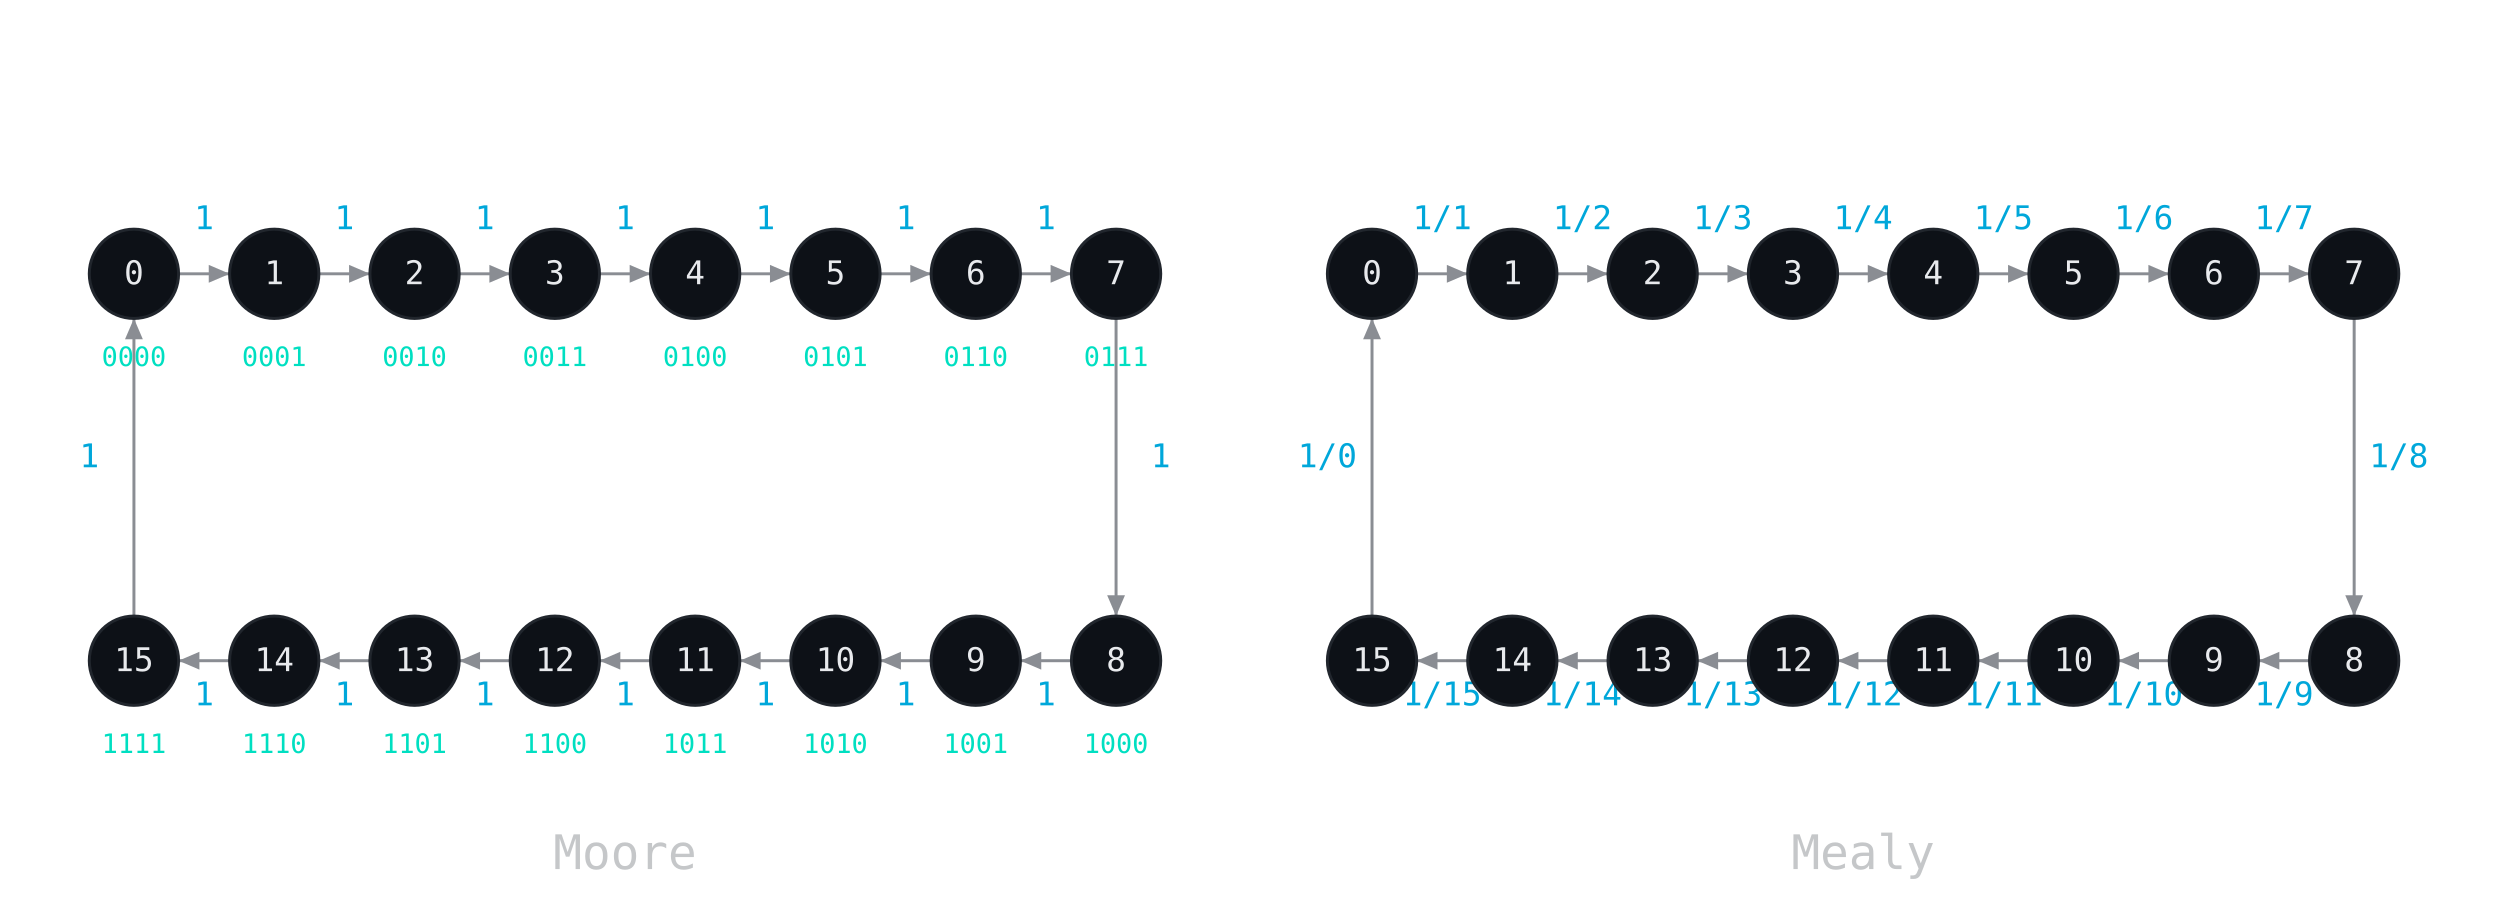
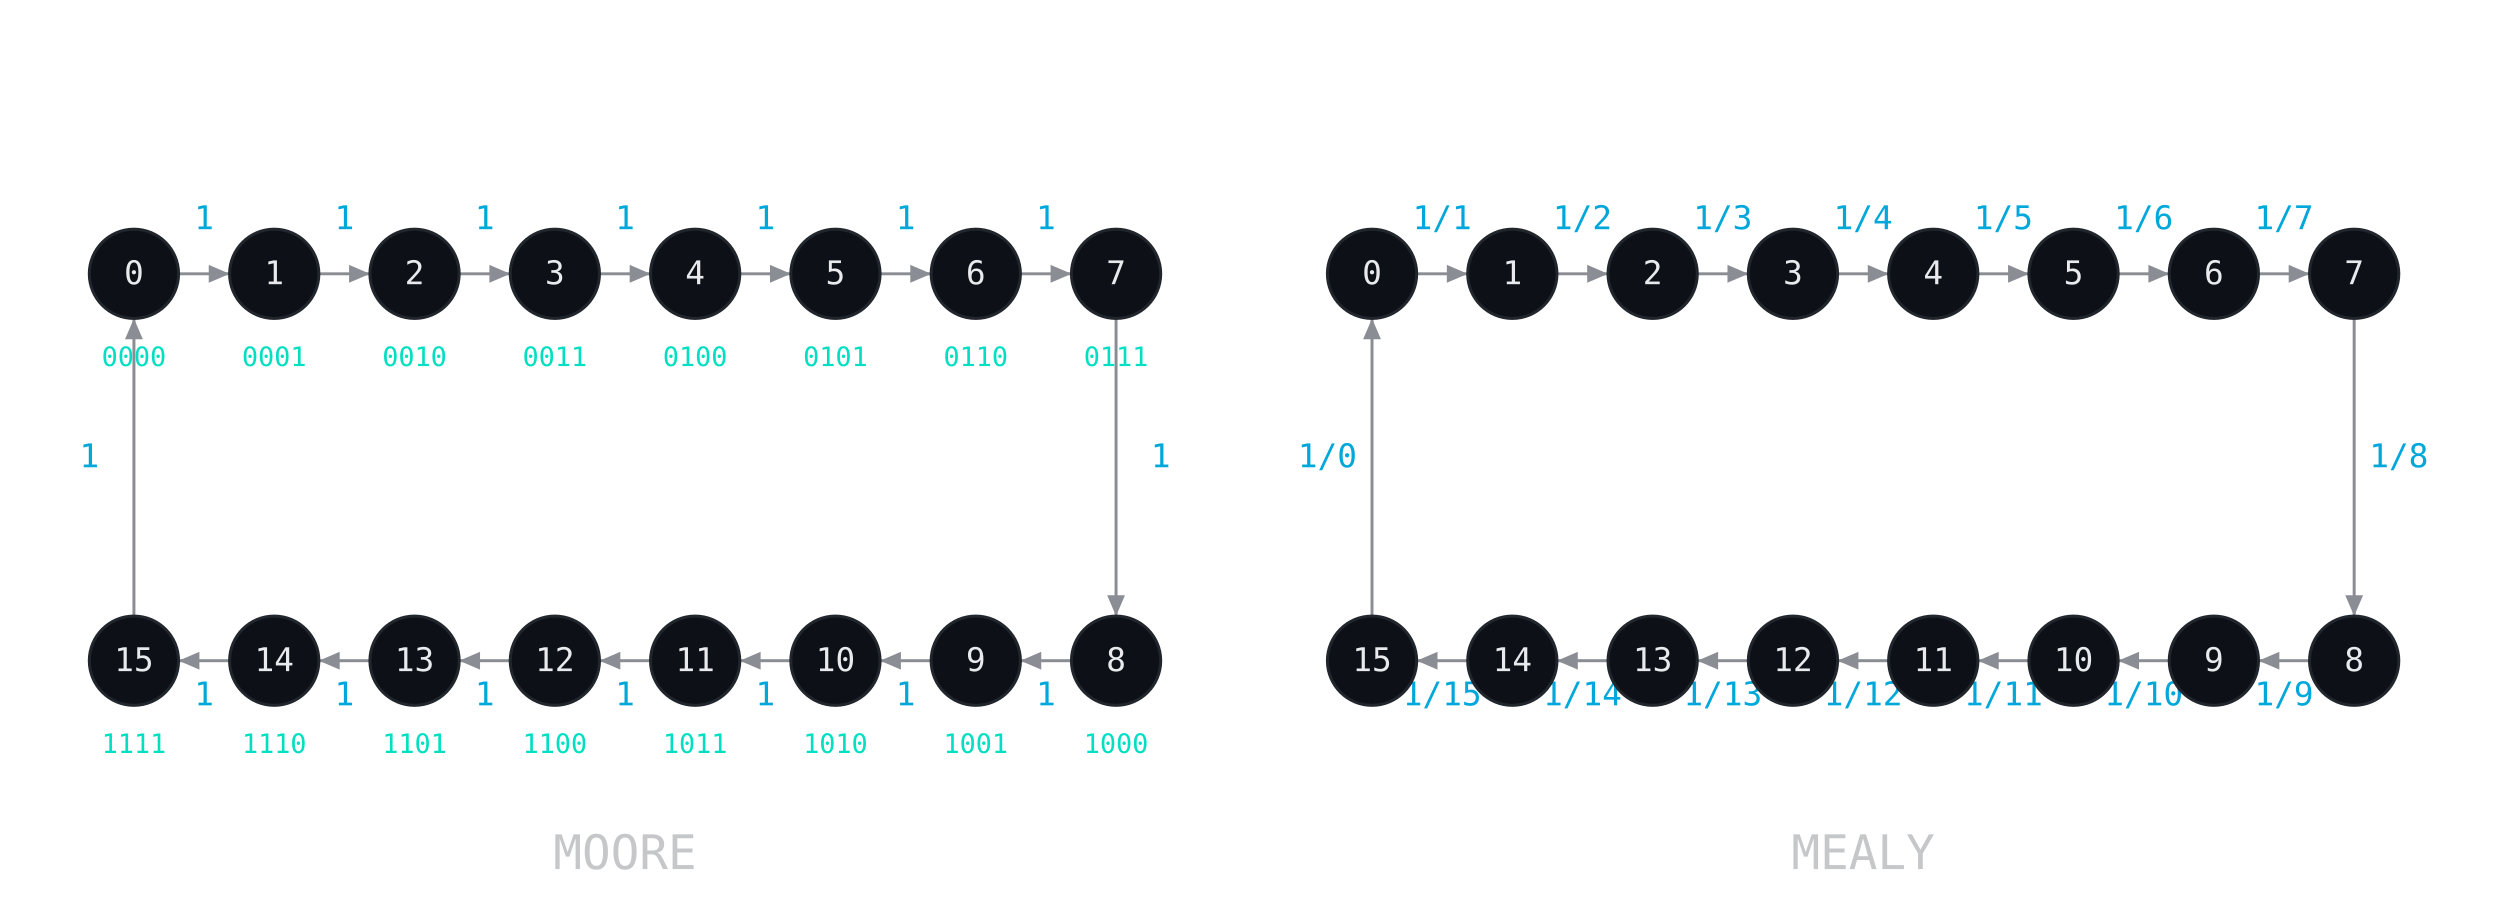
<svg xmlns="http://www.w3.org/2000/svg" viewBox="0 0 840 308" role="img" aria-label="Synchronous Binary Counter state machine">
  <path d="M60,92 Q68.57,92 77.14,92" fill="none" stroke="#8a8d93" stroke-width="1" />
  <path d="M77.14,92 L70.14,95 L70.14,89 Z" fill="#8a8d93" />
  <text x="68.57" y="77" fill="#00a7da" font-family="Consolas" font-size="11" font-weight="400" text-anchor="middle">1</text>
  <path d="M107.14,92 Q115.71,92 124.29,92" fill="none" stroke="#8a8d93" stroke-width="1" />
  <path d="M124.29,92 L117.29,95 L117.29,89 Z" fill="#8a8d93" />
  <text x="115.71" y="77" fill="#00a7da" font-family="Consolas" font-size="11" font-weight="400" text-anchor="middle">1</text>
  <path d="M154.29,92 Q162.86,92 171.43,92" fill="none" stroke="#8a8d93" stroke-width="1" />
  <path d="M171.43,92 L164.43,95 L164.43,89 Z" fill="#8a8d93" />
  <text x="162.86" y="77" fill="#00a7da" font-family="Consolas" font-size="11" font-weight="400" text-anchor="middle">1</text>
  <path d="M201.43,92 Q210,92 218.57,92" fill="none" stroke="#8a8d93" stroke-width="1" />
  <path d="M218.57,92 L211.57,95 L211.57,89 Z" fill="#8a8d93" />
  <text x="210" y="77" fill="#00a7da" font-family="Consolas" font-size="11" font-weight="400" text-anchor="middle">1</text>
  <path d="M248.57,92 Q257.14,92 265.71,92" fill="none" stroke="#8a8d93" stroke-width="1" />
  <path d="M265.71,92 L258.71,95 L258.71,89 Z" fill="#8a8d93" />
  <text x="257.14" y="77" fill="#00a7da" font-family="Consolas" font-size="11" font-weight="400" text-anchor="middle">1</text>
  <path d="M295.71,92 Q304.29,92 312.86,92" fill="none" stroke="#8a8d93" stroke-width="1" />
  <path d="M312.86,92 L305.86,95 L305.86,89 Z" fill="#8a8d93" />
  <text x="304.29" y="77" fill="#00a7da" font-family="Consolas" font-size="11" font-weight="400" text-anchor="middle">1</text>
  <path d="M342.86,92 Q351.43,92 360,92" fill="none" stroke="#8a8d93" stroke-width="1" />
  <path d="M360,92 L353,95 L353,89 Z" fill="#8a8d93" />
  <text x="351.43" y="77" fill="#00a7da" font-family="Consolas" font-size="11" font-weight="400" text-anchor="middle">1</text>
  <path d="M375,107 Q375,157 375,207" fill="none" stroke="#8a8d93" stroke-width="1" />
  <path d="M375,207 L372,200 L378,200 Z" fill="#8a8d93" />
  <text x="390" y="157" fill="#00a7da" font-family="Consolas" font-size="11" font-weight="400" text-anchor="middle">1</text>
  <path d="M360,222 Q351.43,222 342.86,222" fill="none" stroke="#8a8d93" stroke-width="1" />
  <path d="M342.86,222 L349.86,219 L349.86,225 Z" fill="#8a8d93" />
  <text x="351.43" y="237" fill="#00a7da" font-family="Consolas" font-size="11" font-weight="400" text-anchor="middle">1</text>
  <path d="M312.86,222 Q304.29,222 295.71,222" fill="none" stroke="#8a8d93" stroke-width="1" />
  <path d="M295.71,222 L302.71,219 L302.71,225 Z" fill="#8a8d93" />
  <text x="304.29" y="237" fill="#00a7da" font-family="Consolas" font-size="11" font-weight="400" text-anchor="middle">1</text>
  <path d="M265.71,222 Q257.14,222 248.57,222" fill="none" stroke="#8a8d93" stroke-width="1" />
  <path d="M248.57,222 L255.57,219 L255.57,225 Z" fill="#8a8d93" />
  <text x="257.14" y="237" fill="#00a7da" font-family="Consolas" font-size="11" font-weight="400" text-anchor="middle">1</text>
  <path d="M218.57,222 Q210,222 201.43,222" fill="none" stroke="#8a8d93" stroke-width="1" />
  <path d="M201.43,222 L208.43,219 L208.43,225 Z" fill="#8a8d93" />
  <text x="210" y="237" fill="#00a7da" font-family="Consolas" font-size="11" font-weight="400" text-anchor="middle">1</text>
  <path d="M171.43,222 Q162.86,222 154.29,222" fill="none" stroke="#8a8d93" stroke-width="1" />
  <path d="M154.29,222 L161.29,219 L161.29,225 Z" fill="#8a8d93" />
  <text x="162.86" y="237" fill="#00a7da" font-family="Consolas" font-size="11" font-weight="400" text-anchor="middle">1</text>
  <path d="M124.29,222 Q115.71,222 107.14,222" fill="none" stroke="#8a8d93" stroke-width="1" />
  <path d="M107.14,222 L114.14,219 L114.14,225 Z" fill="#8a8d93" />
  <text x="115.71" y="237" fill="#00a7da" font-family="Consolas" font-size="11" font-weight="400" text-anchor="middle">1</text>
  <path d="M77.14,222 Q68.57,222 60,222" fill="none" stroke="#8a8d93" stroke-width="1" />
  <path d="M60,222 L67,219 L67,225 Z" fill="#8a8d93" />
  <text x="68.57" y="237" fill="#00a7da" font-family="Consolas" font-size="11" font-weight="400" text-anchor="middle">1</text>
  <path d="M45,207 Q45,157 45,107" fill="none" stroke="#8a8d93" stroke-width="1" />
  <path d="M45,107 L48,114 L42,114 Z" fill="#8a8d93" />
  <text x="30" y="157" fill="#00a7da" font-family="Consolas" font-size="11" font-weight="400" text-anchor="middle">1</text>
  <circle cx="45" cy="92" r="15" fill="#0d1117" stroke="#21262d" stroke-width="1" />
  <text x="45" y="95.5" fill="#e8eaed" font-family="Consolas" font-size="11" font-weight="400" text-anchor="middle">0</text>
  <text x="45" y="123" fill="#00dfc1" font-family="Consolas" font-size="9" font-weight="400" text-anchor="middle">0000</text>
  <circle cx="92.14" cy="92" r="15" fill="#0d1117" stroke="#21262d" stroke-width="1" />
  <text x="92.14" y="95.5" fill="#e8eaed" font-family="Consolas" font-size="11" font-weight="400" text-anchor="middle">1</text>
  <text x="92.14" y="123" fill="#00dfc1" font-family="Consolas" font-size="9" font-weight="400" text-anchor="middle">0001</text>
  <circle cx="139.29" cy="92" r="15" fill="#0d1117" stroke="#21262d" stroke-width="1" />
  <text x="139.29" y="95.5" fill="#e8eaed" font-family="Consolas" font-size="11" font-weight="400" text-anchor="middle">2</text>
  <text x="139.29" y="123" fill="#00dfc1" font-family="Consolas" font-size="9" font-weight="400" text-anchor="middle">0010</text>
  <circle cx="186.43" cy="92" r="15" fill="#0d1117" stroke="#21262d" stroke-width="1" />
  <text x="186.43" y="95.5" fill="#e8eaed" font-family="Consolas" font-size="11" font-weight="400" text-anchor="middle">3</text>
  <text x="186.43" y="123" fill="#00dfc1" font-family="Consolas" font-size="9" font-weight="400" text-anchor="middle">0011</text>
  <circle cx="233.57" cy="92" r="15" fill="#0d1117" stroke="#21262d" stroke-width="1" />
  <text x="233.57" y="95.5" fill="#e8eaed" font-family="Consolas" font-size="11" font-weight="400" text-anchor="middle">4</text>
  <text x="233.57" y="123" fill="#00dfc1" font-family="Consolas" font-size="9" font-weight="400" text-anchor="middle">0100</text>
  <circle cx="280.71" cy="92" r="15" fill="#0d1117" stroke="#21262d" stroke-width="1" />
  <text x="280.71" y="95.5" fill="#e8eaed" font-family="Consolas" font-size="11" font-weight="400" text-anchor="middle">5</text>
  <text x="280.71" y="123" fill="#00dfc1" font-family="Consolas" font-size="9" font-weight="400" text-anchor="middle">0101</text>
  <circle cx="327.86" cy="92" r="15" fill="#0d1117" stroke="#21262d" stroke-width="1" />
  <text x="327.86" y="95.5" fill="#e8eaed" font-family="Consolas" font-size="11" font-weight="400" text-anchor="middle">6</text>
  <text x="327.86" y="123" fill="#00dfc1" font-family="Consolas" font-size="9" font-weight="400" text-anchor="middle">0110</text>
  <circle cx="375" cy="92" r="15" fill="#0d1117" stroke="#21262d" stroke-width="1" />
  <text x="375" y="95.5" fill="#e8eaed" font-family="Consolas" font-size="11" font-weight="400" text-anchor="middle">7</text>
  <text x="375" y="123" fill="#00dfc1" font-family="Consolas" font-size="9" font-weight="400" text-anchor="middle">0111</text>
  <circle cx="375" cy="222" r="15" fill="#0d1117" stroke="#21262d" stroke-width="1" />
  <text x="375" y="225.5" fill="#e8eaed" font-family="Consolas" font-size="11" font-weight="400" text-anchor="middle">8</text>
  <text x="375" y="253" fill="#00dfc1" font-family="Consolas" font-size="9" font-weight="400" text-anchor="middle">1000</text>
  <circle cx="327.86" cy="222" r="15" fill="#0d1117" stroke="#21262d" stroke-width="1" />
  <text x="327.86" y="225.5" fill="#e8eaed" font-family="Consolas" font-size="11" font-weight="400" text-anchor="middle">9</text>
  <text x="327.86" y="253" fill="#00dfc1" font-family="Consolas" font-size="9" font-weight="400" text-anchor="middle">1001</text>
  <circle cx="280.71" cy="222" r="15" fill="#0d1117" stroke="#21262d" stroke-width="1" />
  <text x="280.71" y="225.5" fill="#e8eaed" font-family="Consolas" font-size="11" font-weight="400" text-anchor="middle">10</text>
  <text x="280.71" y="253" fill="#00dfc1" font-family="Consolas" font-size="9" font-weight="400" text-anchor="middle">1010</text>
  <circle cx="233.57" cy="222" r="15" fill="#0d1117" stroke="#21262d" stroke-width="1" />
  <text x="233.57" y="225.5" fill="#e8eaed" font-family="Consolas" font-size="11" font-weight="400" text-anchor="middle">11</text>
  <text x="233.57" y="253" fill="#00dfc1" font-family="Consolas" font-size="9" font-weight="400" text-anchor="middle">1011</text>
  <circle cx="186.43" cy="222" r="15" fill="#0d1117" stroke="#21262d" stroke-width="1" />
  <text x="186.43" y="225.5" fill="#e8eaed" font-family="Consolas" font-size="11" font-weight="400" text-anchor="middle">12</text>
  <text x="186.43" y="253" fill="#00dfc1" font-family="Consolas" font-size="9" font-weight="400" text-anchor="middle">1100</text>
  <circle cx="139.29" cy="222" r="15" fill="#0d1117" stroke="#21262d" stroke-width="1" />
  <text x="139.29" y="225.5" fill="#e8eaed" font-family="Consolas" font-size="11" font-weight="400" text-anchor="middle">13</text>
  <text x="139.29" y="253" fill="#00dfc1" font-family="Consolas" font-size="9" font-weight="400" text-anchor="middle">1101</text>
  <circle cx="92.14" cy="222" r="15" fill="#0d1117" stroke="#21262d" stroke-width="1" />
  <text x="92.14" y="225.5" fill="#e8eaed" font-family="Consolas" font-size="11" font-weight="400" text-anchor="middle">14</text>
  <text x="92.14" y="253" fill="#00dfc1" font-family="Consolas" font-size="9" font-weight="400" text-anchor="middle">1110</text>
  <circle cx="45" cy="222" r="15" fill="#0d1117" stroke="#21262d" stroke-width="1" />
  <text x="45" y="225.5" fill="#e8eaed" font-family="Consolas" font-size="11" font-weight="400" text-anchor="middle">15</text>
  <text x="45" y="253" fill="#00dfc1" font-family="Consolas" font-size="9" font-weight="400" text-anchor="middle">1111</text>
-   <text x="210" y="292" fill="#c5c7c9" font-family="Consolas" font-size="16" font-weight="400" text-anchor="middle">Moore</text>
+   <text x="210" y="292" fill="#c5c7c9" font-family="Consolas" font-size="16" font-weight="400" text-anchor="middle">MOORE</text>
  <path d="M476,92 Q484.57,92 493.14,92" fill="none" stroke="#8a8d93" stroke-width="1" />
  <path d="M493.14,92 L486.14,95 L486.14,89 Z" fill="#8a8d93" />
  <text x="484.57" y="77" fill="#00a7da" font-family="Consolas" font-size="11" font-weight="400" text-anchor="middle">1/1</text>
  <path d="M523.14,92 Q531.71,92 540.29,92" fill="none" stroke="#8a8d93" stroke-width="1" />
  <path d="M540.29,92 L533.29,95 L533.29,89 Z" fill="#8a8d93" />
  <text x="531.71" y="77" fill="#00a7da" font-family="Consolas" font-size="11" font-weight="400" text-anchor="middle">1/2</text>
  <path d="M570.29,92 Q578.86,92 587.43,92" fill="none" stroke="#8a8d93" stroke-width="1" />
  <path d="M587.43,92 L580.43,95 L580.43,89 Z" fill="#8a8d93" />
  <text x="578.86" y="77" fill="#00a7da" font-family="Consolas" font-size="11" font-weight="400" text-anchor="middle">1/3</text>
  <path d="M617.43,92 Q626,92 634.57,92" fill="none" stroke="#8a8d93" stroke-width="1" />
  <path d="M634.57,92 L627.57,95 L627.57,89 Z" fill="#8a8d93" />
  <text x="626" y="77" fill="#00a7da" font-family="Consolas" font-size="11" font-weight="400" text-anchor="middle">1/4</text>
  <path d="M664.57,92 Q673.14,92 681.71,92" fill="none" stroke="#8a8d93" stroke-width="1" />
  <path d="M681.71,92 L674.71,95 L674.71,89 Z" fill="#8a8d93" />
  <text x="673.14" y="77" fill="#00a7da" font-family="Consolas" font-size="11" font-weight="400" text-anchor="middle">1/5</text>
  <path d="M711.71,92 Q720.29,92 728.86,92" fill="none" stroke="#8a8d93" stroke-width="1" />
  <path d="M728.86,92 L721.86,95 L721.86,89 Z" fill="#8a8d93" />
  <text x="720.29" y="77" fill="#00a7da" font-family="Consolas" font-size="11" font-weight="400" text-anchor="middle">1/6</text>
  <path d="M758.86,92 Q767.43,92 776,92" fill="none" stroke="#8a8d93" stroke-width="1" />
  <path d="M776,92 L769,95 L769,89 Z" fill="#8a8d93" />
  <text x="767.43" y="77" fill="#00a7da" font-family="Consolas" font-size="11" font-weight="400" text-anchor="middle">1/7</text>
  <path d="M791,107 Q791,157 791,207" fill="none" stroke="#8a8d93" stroke-width="1" />
  <path d="M791,207 L788,200 L794,200 Z" fill="#8a8d93" />
  <text x="806" y="157" fill="#00a7da" font-family="Consolas" font-size="11" font-weight="400" text-anchor="middle">1/8</text>
  <path d="M776,222 Q767.43,222 758.86,222" fill="none" stroke="#8a8d93" stroke-width="1" />
  <path d="M758.86,222 L765.86,219 L765.86,225 Z" fill="#8a8d93" />
  <text x="767.43" y="237" fill="#00a7da" font-family="Consolas" font-size="11" font-weight="400" text-anchor="middle">1/9</text>
  <path d="M728.86,222 Q720.29,222 711.71,222" fill="none" stroke="#8a8d93" stroke-width="1" />
  <path d="M711.71,222 L718.71,219 L718.71,225 Z" fill="#8a8d93" />
  <text x="720.29" y="237" fill="#00a7da" font-family="Consolas" font-size="11" font-weight="400" text-anchor="middle">1/10</text>
  <path d="M681.71,222 Q673.14,222 664.57,222" fill="none" stroke="#8a8d93" stroke-width="1" />
  <path d="M664.57,222 L671.57,219 L671.57,225 Z" fill="#8a8d93" />
  <text x="673.14" y="237" fill="#00a7da" font-family="Consolas" font-size="11" font-weight="400" text-anchor="middle">1/11</text>
  <path d="M634.57,222 Q626,222 617.43,222" fill="none" stroke="#8a8d93" stroke-width="1" />
  <path d="M617.43,222 L624.43,219 L624.43,225 Z" fill="#8a8d93" />
  <text x="626" y="237" fill="#00a7da" font-family="Consolas" font-size="11" font-weight="400" text-anchor="middle">1/12</text>
  <path d="M587.43,222 Q578.86,222 570.29,222" fill="none" stroke="#8a8d93" stroke-width="1" />
  <path d="M570.29,222 L577.29,219 L577.29,225 Z" fill="#8a8d93" />
  <text x="578.86" y="237" fill="#00a7da" font-family="Consolas" font-size="11" font-weight="400" text-anchor="middle">1/13</text>
  <path d="M540.29,222 Q531.71,222 523.14,222" fill="none" stroke="#8a8d93" stroke-width="1" />
  <path d="M523.14,222 L530.14,219 L530.14,225 Z" fill="#8a8d93" />
  <text x="531.71" y="237" fill="#00a7da" font-family="Consolas" font-size="11" font-weight="400" text-anchor="middle">1/14</text>
  <path d="M493.14,222 Q484.57,222 476,222" fill="none" stroke="#8a8d93" stroke-width="1" />
  <path d="M476,222 L483,219 L483,225 Z" fill="#8a8d93" />
  <text x="484.57" y="237" fill="#00a7da" font-family="Consolas" font-size="11" font-weight="400" text-anchor="middle">1/15</text>
  <path d="M461,207 Q461,157 461,107" fill="none" stroke="#8a8d93" stroke-width="1" />
  <path d="M461,107 L464,114 L458,114 Z" fill="#8a8d93" />
  <text x="446" y="157" fill="#00a7da" font-family="Consolas" font-size="11" font-weight="400" text-anchor="middle">1/0</text>
  <circle cx="461" cy="92" r="15" fill="#0d1117" stroke="#21262d" stroke-width="1" />
  <text x="461" y="95.5" fill="#e8eaed" font-family="Consolas" font-size="11" font-weight="400" text-anchor="middle">0</text>
  <circle cx="508.14" cy="92" r="15" fill="#0d1117" stroke="#21262d" stroke-width="1" />
  <text x="508.14" y="95.5" fill="#e8eaed" font-family="Consolas" font-size="11" font-weight="400" text-anchor="middle">1</text>
  <circle cx="555.29" cy="92" r="15" fill="#0d1117" stroke="#21262d" stroke-width="1" />
  <text x="555.29" y="95.5" fill="#e8eaed" font-family="Consolas" font-size="11" font-weight="400" text-anchor="middle">2</text>
  <circle cx="602.43" cy="92" r="15" fill="#0d1117" stroke="#21262d" stroke-width="1" />
  <text x="602.43" y="95.5" fill="#e8eaed" font-family="Consolas" font-size="11" font-weight="400" text-anchor="middle">3</text>
  <circle cx="649.57" cy="92" r="15" fill="#0d1117" stroke="#21262d" stroke-width="1" />
  <text x="649.57" y="95.5" fill="#e8eaed" font-family="Consolas" font-size="11" font-weight="400" text-anchor="middle">4</text>
  <circle cx="696.71" cy="92" r="15" fill="#0d1117" stroke="#21262d" stroke-width="1" />
  <text x="696.71" y="95.5" fill="#e8eaed" font-family="Consolas" font-size="11" font-weight="400" text-anchor="middle">5</text>
  <circle cx="743.86" cy="92" r="15" fill="#0d1117" stroke="#21262d" stroke-width="1" />
  <text x="743.86" y="95.5" fill="#e8eaed" font-family="Consolas" font-size="11" font-weight="400" text-anchor="middle">6</text>
  <circle cx="791" cy="92" r="15" fill="#0d1117" stroke="#21262d" stroke-width="1" />
  <text x="791" y="95.5" fill="#e8eaed" font-family="Consolas" font-size="11" font-weight="400" text-anchor="middle">7</text>
  <circle cx="791" cy="222" r="15" fill="#0d1117" stroke="#21262d" stroke-width="1" />
  <text x="791" y="225.5" fill="#e8eaed" font-family="Consolas" font-size="11" font-weight="400" text-anchor="middle">8</text>
  <circle cx="743.86" cy="222" r="15" fill="#0d1117" stroke="#21262d" stroke-width="1" />
  <text x="743.86" y="225.5" fill="#e8eaed" font-family="Consolas" font-size="11" font-weight="400" text-anchor="middle">9</text>
  <circle cx="696.71" cy="222" r="15" fill="#0d1117" stroke="#21262d" stroke-width="1" />
  <text x="696.71" y="225.5" fill="#e8eaed" font-family="Consolas" font-size="11" font-weight="400" text-anchor="middle">10</text>
  <circle cx="649.57" cy="222" r="15" fill="#0d1117" stroke="#21262d" stroke-width="1" />
  <text x="649.57" y="225.5" fill="#e8eaed" font-family="Consolas" font-size="11" font-weight="400" text-anchor="middle">11</text>
  <circle cx="602.43" cy="222" r="15" fill="#0d1117" stroke="#21262d" stroke-width="1" />
  <text x="602.43" y="225.5" fill="#e8eaed" font-family="Consolas" font-size="11" font-weight="400" text-anchor="middle">12</text>
  <circle cx="555.29" cy="222" r="15" fill="#0d1117" stroke="#21262d" stroke-width="1" />
  <text x="555.29" y="225.5" fill="#e8eaed" font-family="Consolas" font-size="11" font-weight="400" text-anchor="middle">13</text>
  <circle cx="508.14" cy="222" r="15" fill="#0d1117" stroke="#21262d" stroke-width="1" />
  <text x="508.14" y="225.5" fill="#e8eaed" font-family="Consolas" font-size="11" font-weight="400" text-anchor="middle">14</text>
  <circle cx="461" cy="222" r="15" fill="#0d1117" stroke="#21262d" stroke-width="1" />
  <text x="461" y="225.5" fill="#e8eaed" font-family="Consolas" font-size="11" font-weight="400" text-anchor="middle">15</text>
-   <text x="626" y="292" fill="#c5c7c9" font-family="Consolas" font-size="16" font-weight="400" text-anchor="middle">Mealy</text>
+   <text x="626" y="292" fill="#c5c7c9" font-family="Consolas" font-size="16" font-weight="400" text-anchor="middle">MEALY</text>
</svg>
